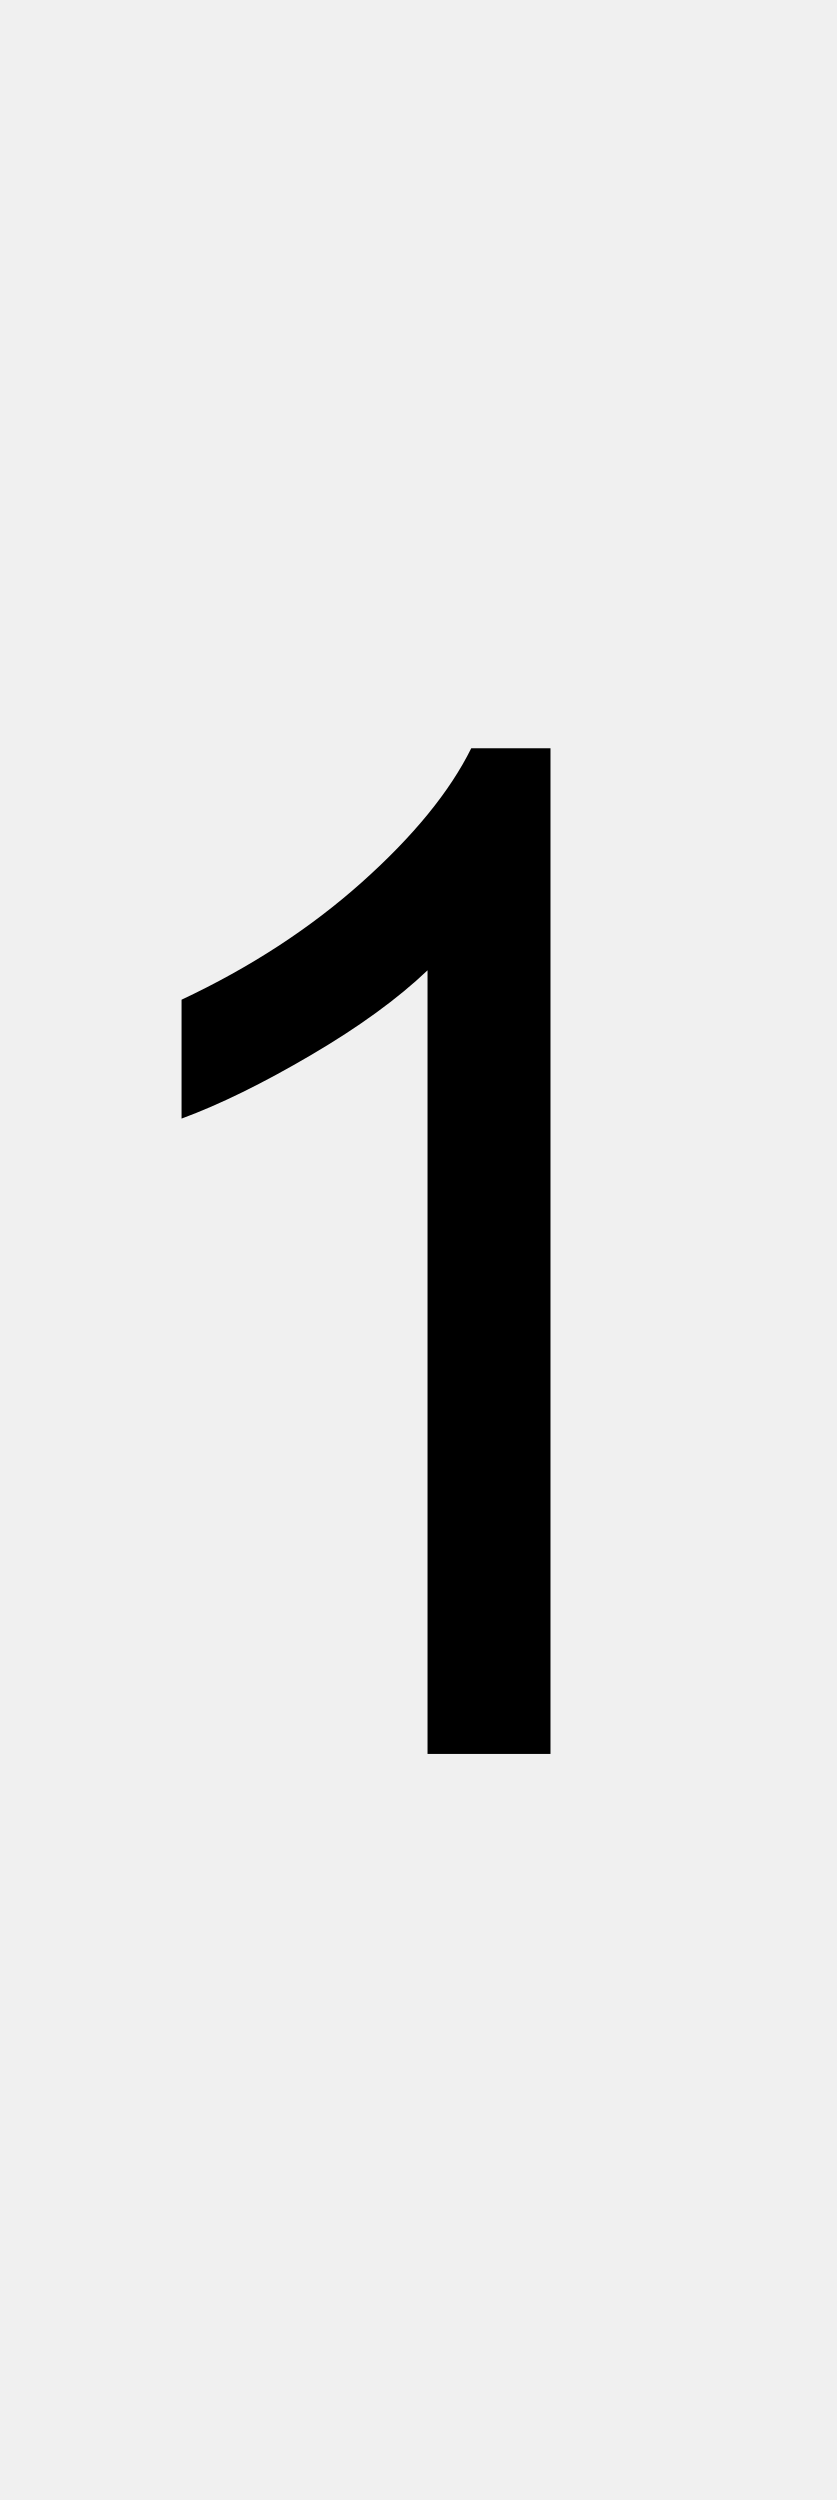
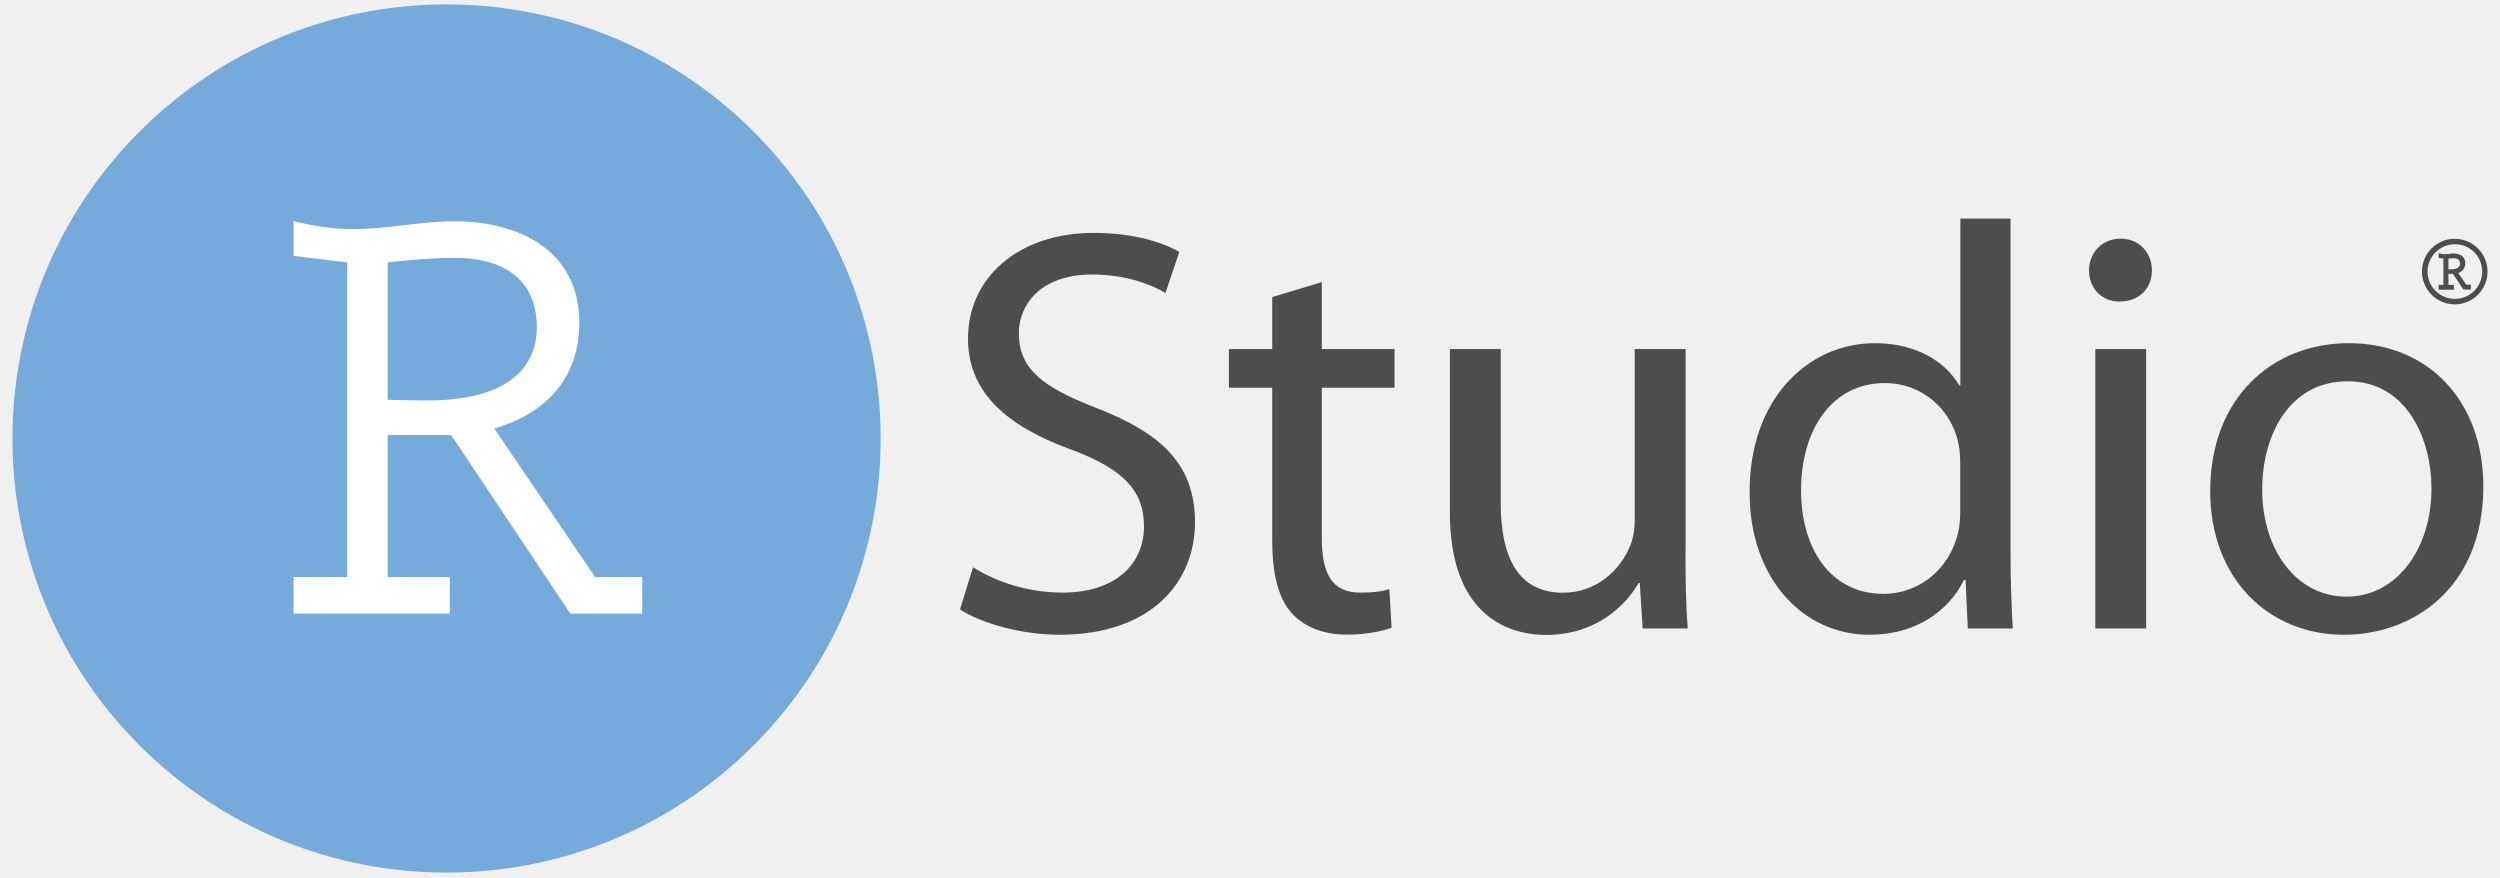
- <svg xmlns="http://www.w3.org/2000/svg" version="1.1" id="Ebene_1" x="0px" y="0px" width="14.35px" height="42.88px" viewBox="0 0 14.35 42.88" enable-background="new 0 0 14.35 42.88" xml:space="preserve">
-   <g>
-     <path d="M9.442,30.084H7.333V16.643c-0.508,0.484-1.174,0.969-1.998,1.453s-1.564,0.848-2.221,1.09v-2.039     c1.18-0.555,2.211-1.227,3.094-2.016s1.508-1.555,1.875-2.297h1.359V30.084z" />
+ <svg xmlns="http://www.w3.org/2000/svg" version="1.1" x="0px" y="0px" viewBox="0 0 1784.1 625.9" style="enable-background:new 0 0 1784.1 625.9;" xml:space="preserve">
+   <style type="text/css">
+       .st0{fill:#75AADB;}
+       .st1{fill:#4D4D4D;}
+       .st2{fill:#FFFFFF;}
+       .st3{fill:url(#SVGID_1_);}
+       .st4{fill:url(#SVGID_2_);}
+       .st5{fill:url(#SVGID_3_);}
+       .st6{fill:url(#SVGID_4_);}
+       .st7{fill:url(#SVGID_5_);}
+       .st8{fill:url(#SVGID_6_);}
+       .st9{fill:url(#SVGID_7_);}
+       .st10{fill:url(#SVGID_8_);}
+       .st11{fill:url(#SVGID_9_);}
+       .st12{fill:url(#SVGID_10_);}
+       .st13{opacity:0.18;fill:url(#SVGID_11_);}
+       .st14{opacity:0.3;}
+     </style>
+   <g id="Gray_Logo">
+     </g>
+   <g id="Black_Letters">
+     </g>
+   <g id="Blue_Gradient_Letters">
+     <g>
+       <ellipse transform="matrix(0.7071 -0.7071 0.7071 0.7071 -127.9265 317.0317)" class="st0" cx="318.7" cy="312.9" rx="309.8" ry="309.8" />
+       <g>
+         <path class="st1" d="M694.4,404.8c16.1,10.3,39.1,18.1,63.9,18.1c36.7,0,58.1-19.4,58.1-47.4c0-25.5-14.8-40.8-52.3-54.8             c-45.3-16.5-73.3-40.4-73.3-79.1c0-43.3,35.8-75.4,89.8-75.4c28,0,49,6.6,61,13.6l-9.9,29.3c-8.7-5.4-27.2-13.2-52.3-13.2             c-37.9,0-52.3,22.7-52.3,41.6c0,26,16.9,38.7,55.2,53.6c47,18.1,70.5,40.8,70.5,81.6c0,42.8-31.3,80.3-96.8,80.3             c-26.8,0-56-8.2-70.9-18.1L694.4,404.8z" />
+         <path class="st1" d="M943.3,201.3v47.8h51.9v27.6h-51.9v107.5c0,24.7,7,38.7,27.2,38.7c9.9,0,15.7-0.8,21-2.5l1.6,27.6             c-7,2.5-18.1,4.9-32.1,4.9c-16.9,0-30.5-5.8-39.1-15.2c-9.9-11.1-14-28.8-14-52.3V276.7h-30.9v-27.6h30.9V212L943.3,201.3z" />
+         <path class="st1" d="M1202.8,393.7c0,21,0.4,39.1,1.6,54.8h-32.1l-2.1-32.5h-0.8c-9.1,16.1-30.5,37.1-65.9,37.1             c-31.3,0-68.8-17.7-68.8-87.3V249.1h36.3v110c0,37.9,11.9,63.9,44.5,63.9c24.3,0,41.2-16.9,47.8-33.4c2.1-4.9,3.3-11.5,3.3-18.5             v-122h36.3V393.7z" />
+         <path class="st1" d="M1434.8,156v241c0,17.7,0.8,37.9,1.6,51.5h-32.1l-1.6-34.6h-1.2c-10.7,22.2-34.6,39.1-67.2,39.1             c-48.2,0-85.7-40.8-85.7-101.4c-0.4-66.3,41.2-106.7,89.4-106.7c30.9,0,51.1,14.4,60.2,30.1h0.8V156H1434.8z M1398.9,330.2             c0-4.5-0.4-10.7-1.6-15.2c-5.4-22.7-25.1-41.6-52.3-41.6c-37.5,0-59.7,33-59.7,76.6c0,40.4,20.2,73.8,58.9,73.8             c24.3,0,46.6-16.5,53.1-43.3c1.2-4.9,1.6-9.9,1.6-15.7V330.2z" />
+         <path class="st1" d="M1535.7,193c0,12.4-8.7,22.2-23.1,22.2c-13.2,0-21.8-9.9-21.8-22.2c0-12.4,9.1-22.7,22.7-22.7             C1526.6,170.4,1535.7,180.3,1535.7,193z M1495.3,448.5V249.1h36.3v199.4H1495.3z" />
+         <path class="st1" d="M1772.2,347.1c0,73.7-51.5,105.9-99.3,105.9c-53.6,0-95.6-39.6-95.6-102.6c0-66.3,44.1-105.5,98.9-105.5             C1733.5,245,1772.2,286.6,1772.2,347.1z M1614.4,349.2c0,43.7,24.7,76.6,60.2,76.6c34.6,0,60.6-32.5,60.6-77.5             c0-33.8-16.9-76.2-59.7-76.2C1632.9,272.1,1614.4,311.7,1614.4,349.2z" />
+       </g>
+       <g>
+         <path class="st2" d="M424.7,411.8h33.6v26.1h-51.3L322,310.5h-45.3v101.3h44.3v26.1H209.5v-26.1h38.3V187.3l-38.3-4.7v-24.7             c14.5,3.3,27.1,5.6,42.9,5.6c23.8,0,48.1-5.6,71.9-5.6c46.2,0,89.1,21,89.1,72.3c0,39.7-23.8,64.9-60.7,75.6L424.7,411.8z             M276.7,285.3l24.3,0.5c59.3,0.9,82.1-21.9,82.1-52.3c0-35.5-25.7-49.5-58.3-49.5c-15.4,0-31.3,1.4-48.1,3.3V285.3z" />
+       </g>
+       <g>
+         <path class="st1" d="M1751.8,170.4c-12.9,0-23.4,10.5-23.4,23.4c0,12.9,10.5,23.4,23.4,23.4c12.9,0,23.4-10.5,23.4-23.4             C1775.2,180.9,1764.7,170.4,1751.8,170.4z M1771.4,193.8c0,10.8-8.8,19.5-19.5,19.5c-10.8,0-19.5-8.8-19.5-19.5             c0-10.8,8.8-19.5,19.5-19.5C1762.6,174.2,1771.4,183,1771.4,193.8z" />
+         <path class="st1" d="M1760.1,203.3l-5.8-8.5c3.3-1.2,5-3.6,5-7c0-5.1-4.3-6.9-8.4-6.9c-1.1,0-2.2,0.1-3.2,0.3             c-1,0.1-2.1,0.2-3.1,0.2c-1.4,0-2.5-0.2-3.7-0.5l-0.6-0.1v3.3l3.4,0.4v18.8h-3.4v3.4h10.9v-3.4h-3.9v-7.9h3.2l7.3,11l0.2,0.2h5.3             v-3.4H1760.1z M1755.6,188.1c0,1.2-0.5,2.2-1.4,2.9c-1.1,0.8-2.8,1.2-5,1.2l-1.9,0v-7.7c1.4-0.1,2.6-0.2,3.7-0.2             C1753.1,184.3,1755.6,185,1755.6,188.1z" />
+       </g>
+     </g>
  </g>
+   <g id="White_Letters">
+     </g>
+   <g id="R_Ball">
+     </g>
</svg>
